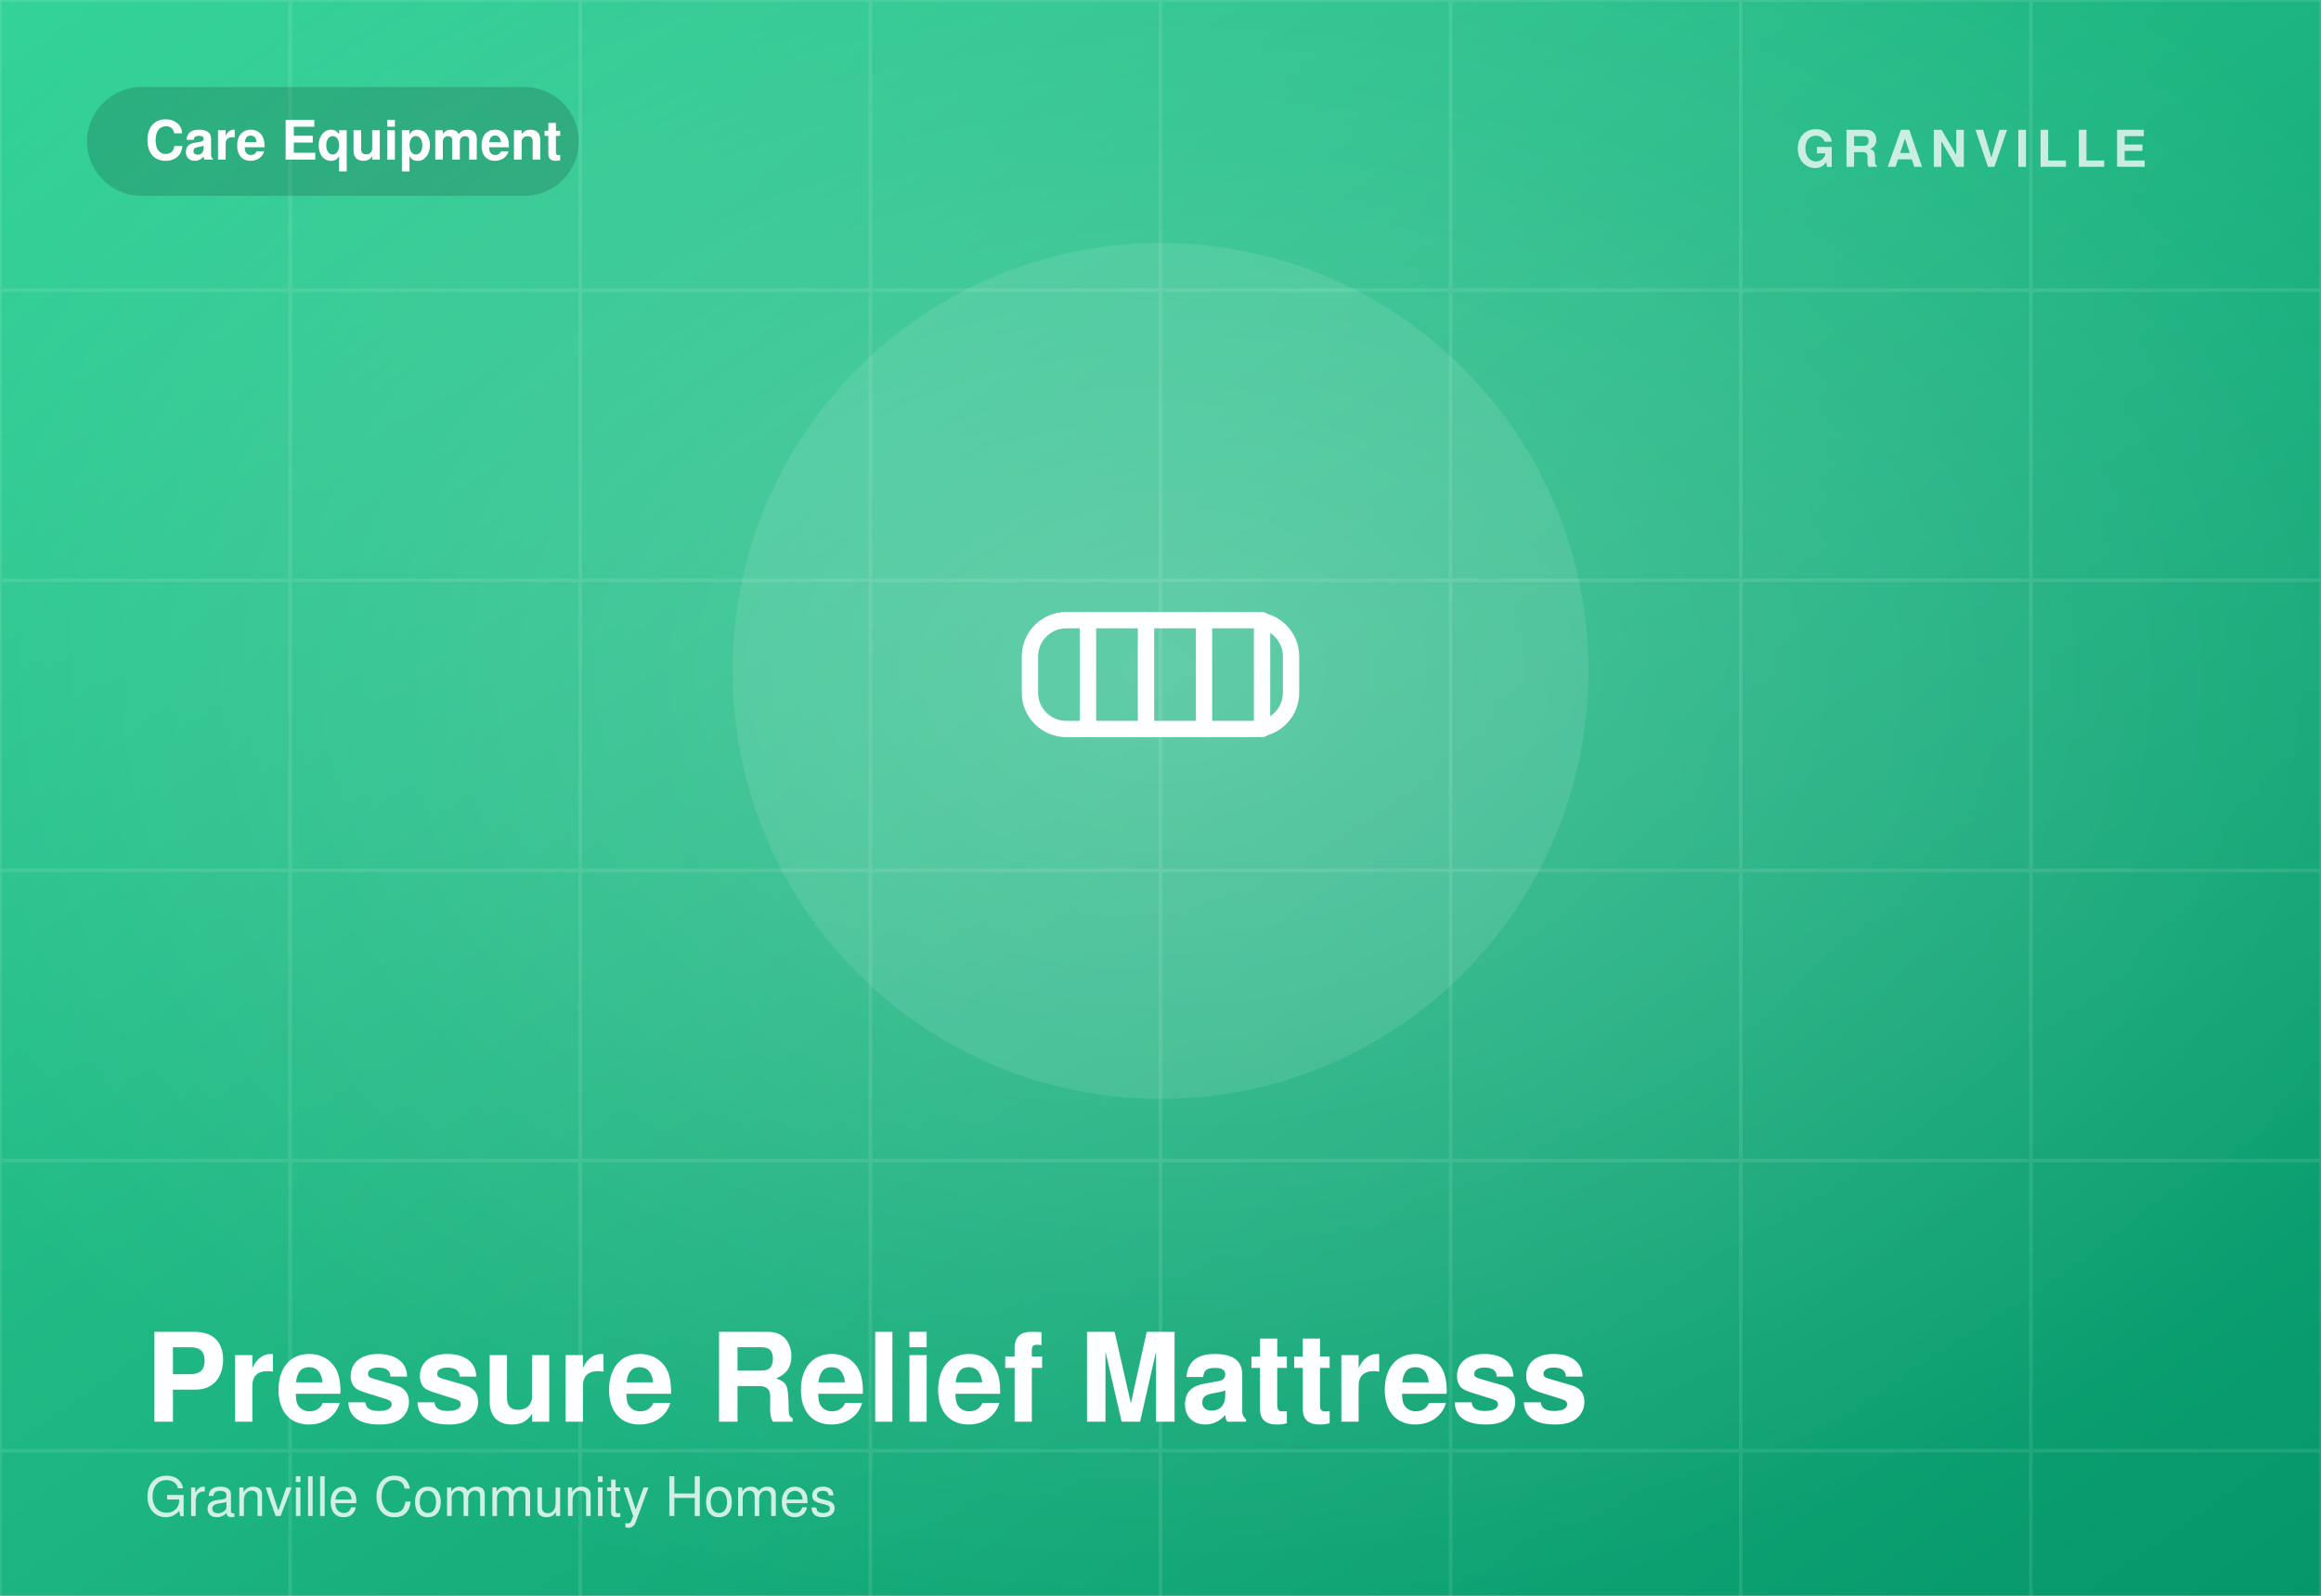
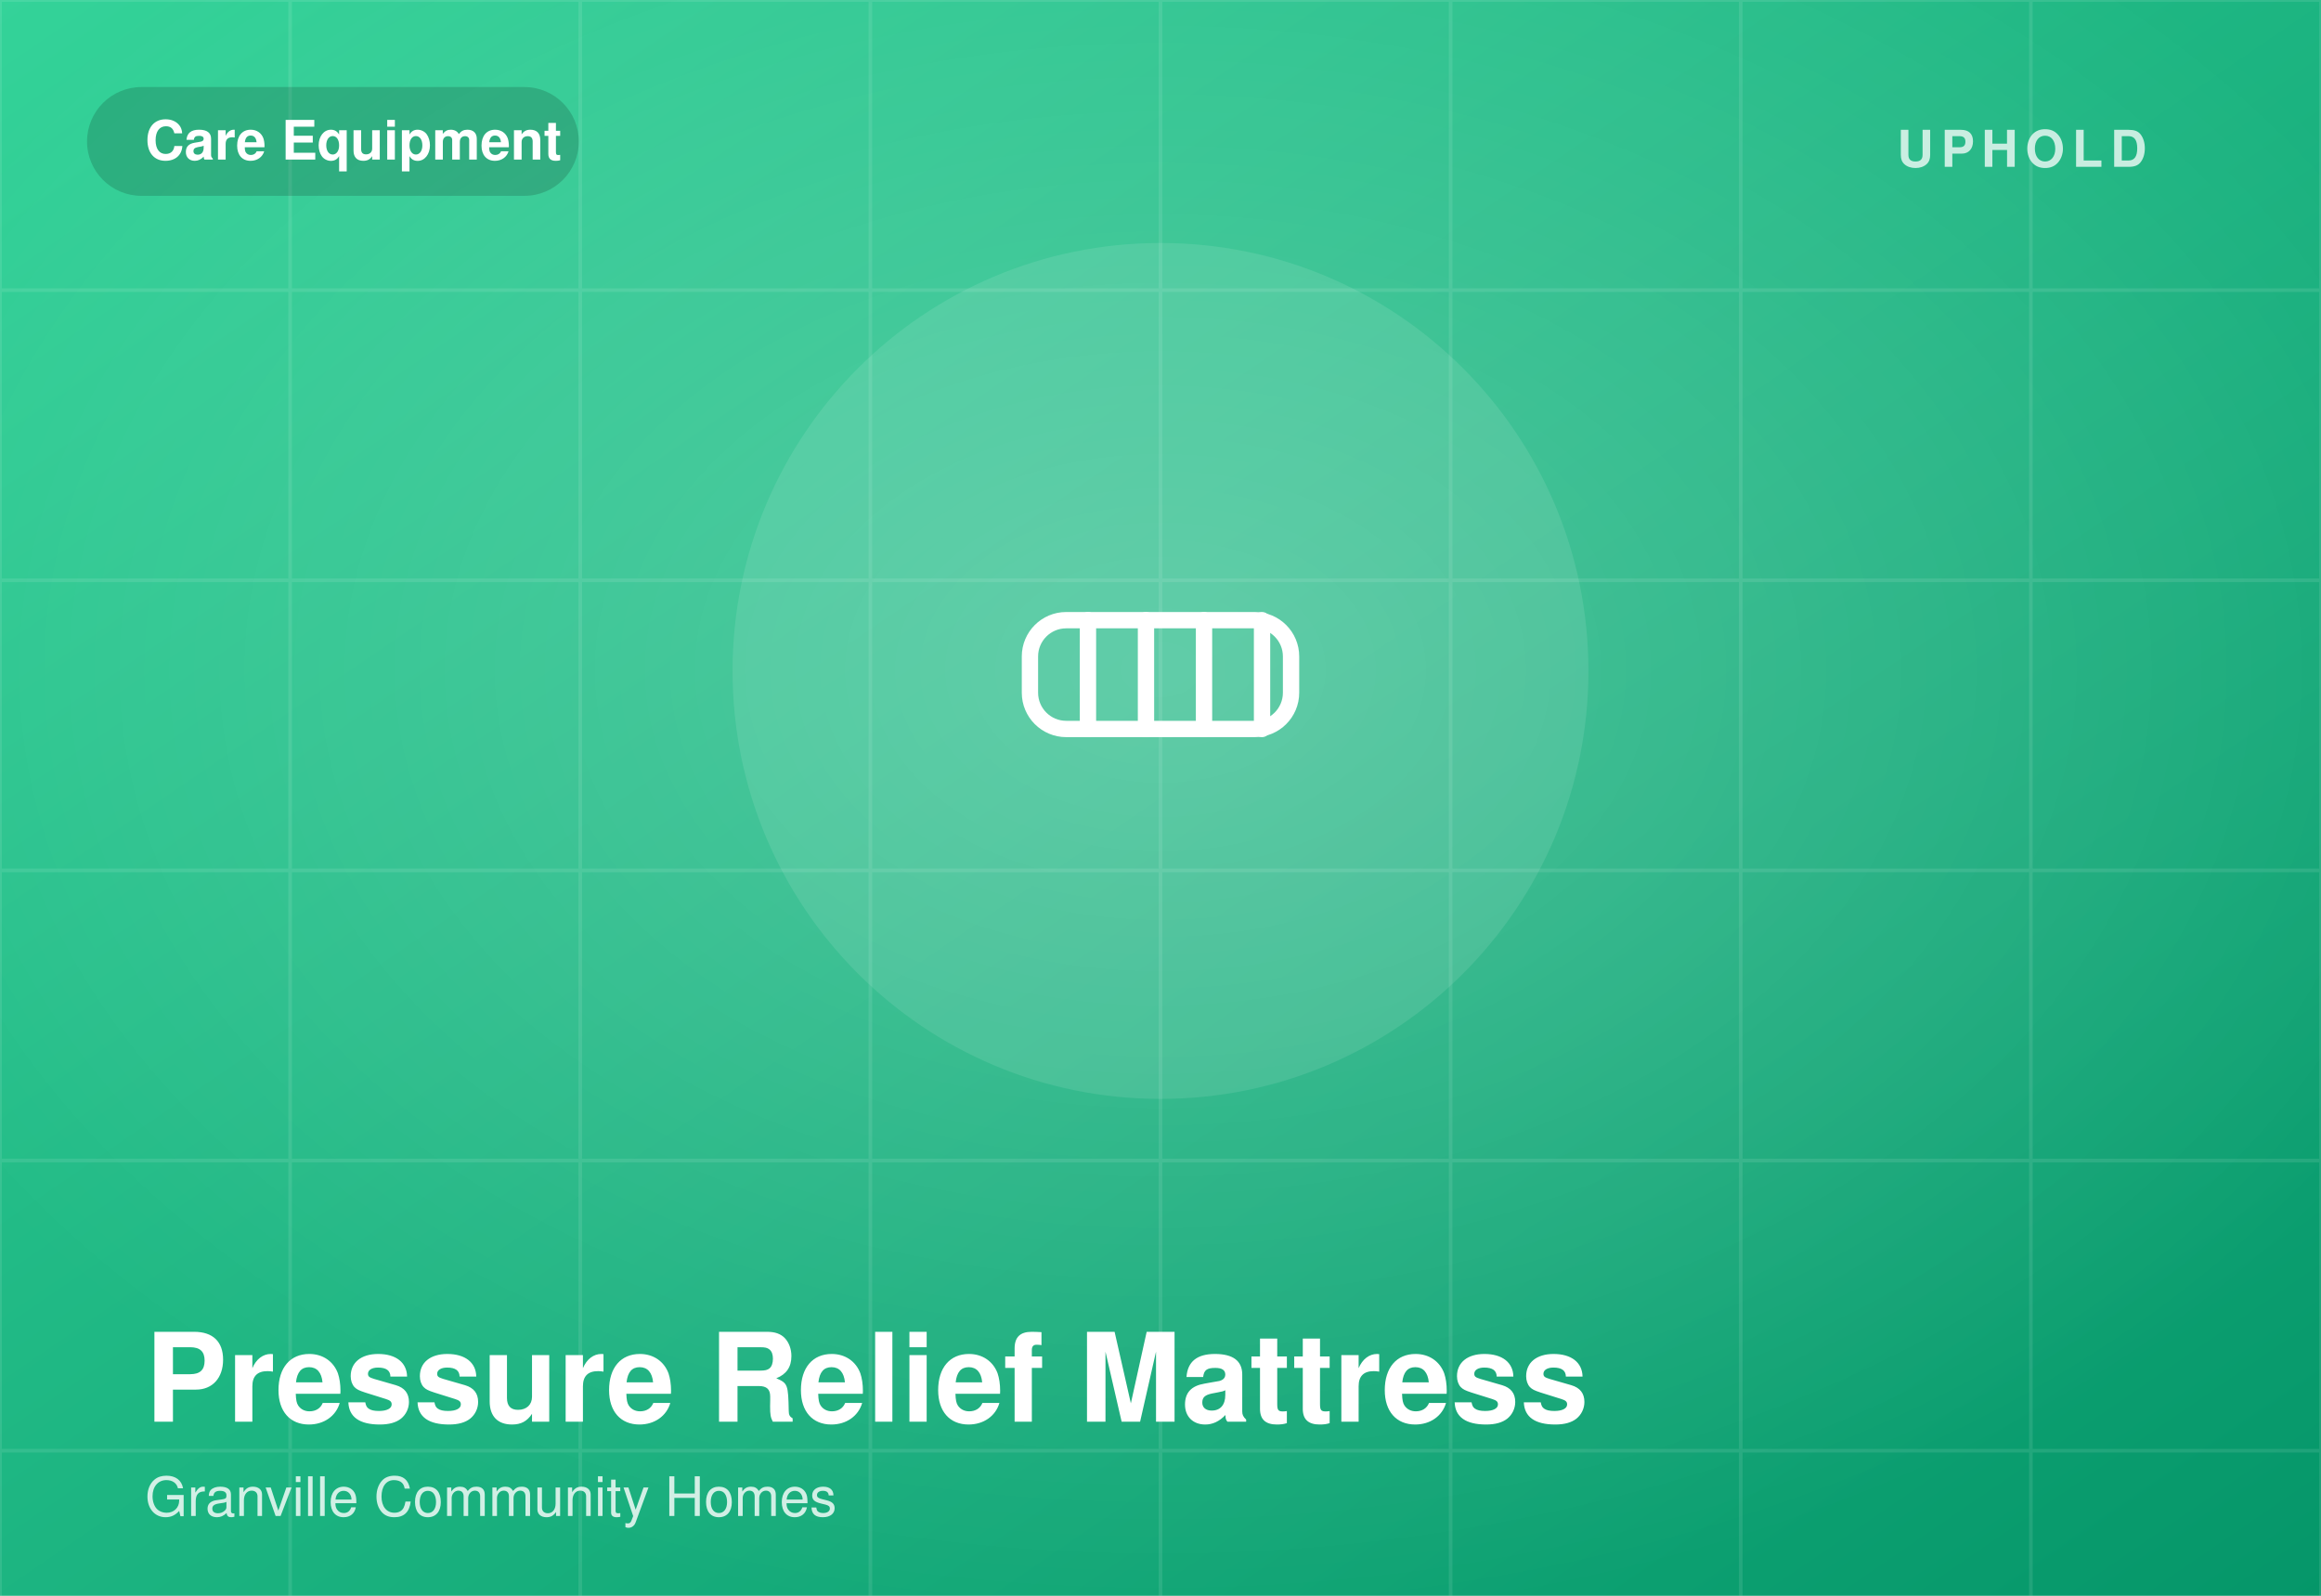
<svg xmlns="http://www.w3.org/2000/svg" viewBox="0 0 640 440" width="640" height="440" role="img" aria-label="Pressure Relief Mattress">
  <defs>
    <linearGradient id="g" x1="0" y1="0" x2="1" y2="1">
      <stop offset="0" stop-color="#34D399" />
      <stop offset="1" stop-color="#059669" />
    </linearGradient>
    <radialGradient id="spot" cx="0.5" cy="0.42" r="0.6">
      <stop offset="0" stop-color="#ffffff" stop-opacity="0.22" />
      <stop offset="1" stop-color="#ffffff" stop-opacity="0" />
    </radialGradient>
  </defs>
  <rect width="640" height="440" fill="url(#g)" />
  <rect width="640" height="440" fill="url(#spot)" />
  <g opacity="0.10" fill="none" stroke="#fff" stroke-width="1">
    <line x1="0" y1="0" x2="0" y2="440" />
    <line x1="80" y1="0" x2="80" y2="440" />
    <line x1="160" y1="0" x2="160" y2="440" />
    <line x1="240" y1="0" x2="240" y2="440" />
    <line x1="320" y1="0" x2="320" y2="440" />
    <line x1="400" y1="0" x2="400" y2="440" />
    <line x1="480" y1="0" x2="480" y2="440" />
    <line x1="560" y1="0" x2="560" y2="440" />
    <line x1="640" y1="0" x2="640" y2="440" />
    <line x1="0" y1="0" x2="640" y2="0" />
    <line x1="0" y1="80" x2="640" y2="80" />
    <line x1="0" y1="160" x2="640" y2="160" />
    <line x1="0" y1="240" x2="640" y2="240" />
    <line x1="0" y1="320" x2="640" y2="320" />
    <line x1="0" y1="400" x2="640" y2="400" />
  </g>
  <circle cx="320" cy="185" r="118" fill="#fff" opacity="0.10" />
  <g transform="translate(260,125) scale(1.0)">
    <g fill="none" stroke="#fff" stroke-width="4.5" stroke-linecap="round" stroke-linejoin="round">
      <rect x="24" y="46" width="72" height="30" rx="10" />
      <path d="M40 46v30M56 46v30M72 46v30M88 46v30" />
    </g>
  </g>
  <rect x="24" y="24" width="135.6" height="30" rx="15" fill="#000" opacity="0.16" />
  <text x="40" y="44" font-family="Segoe UI, Helvetica, Arial, sans-serif" font-size="15" font-weight="600" fill="#fff">Care Equipment</text>
-   <text x="592" y="46" text-anchor="end" font-family="Segoe UI, Helvetica, Arial, sans-serif" font-size="14" font-weight="700" letter-spacing="2" fill="#fff" opacity="0.75">GRANVILLE</text>
+   <text x="592" y="46" text-anchor="end" font-family="Segoe UI, Helvetica, Arial, sans-serif" font-size="14" font-weight="700" letter-spacing="2" fill="#fff" opacity="0.75">UPHOLD</text>
  <text x="40" y="392" font-family="Segoe UI, Helvetica, Arial, sans-serif" font-size="34" font-weight="700" fill="#fff">Pressure Relief Mattress</text>
  <text x="40" y="418" font-family="Segoe UI, Helvetica, Arial, sans-serif" font-size="15" font-weight="500" fill="#fff" opacity="0.8">Granville Community Homes</text>
</svg>
